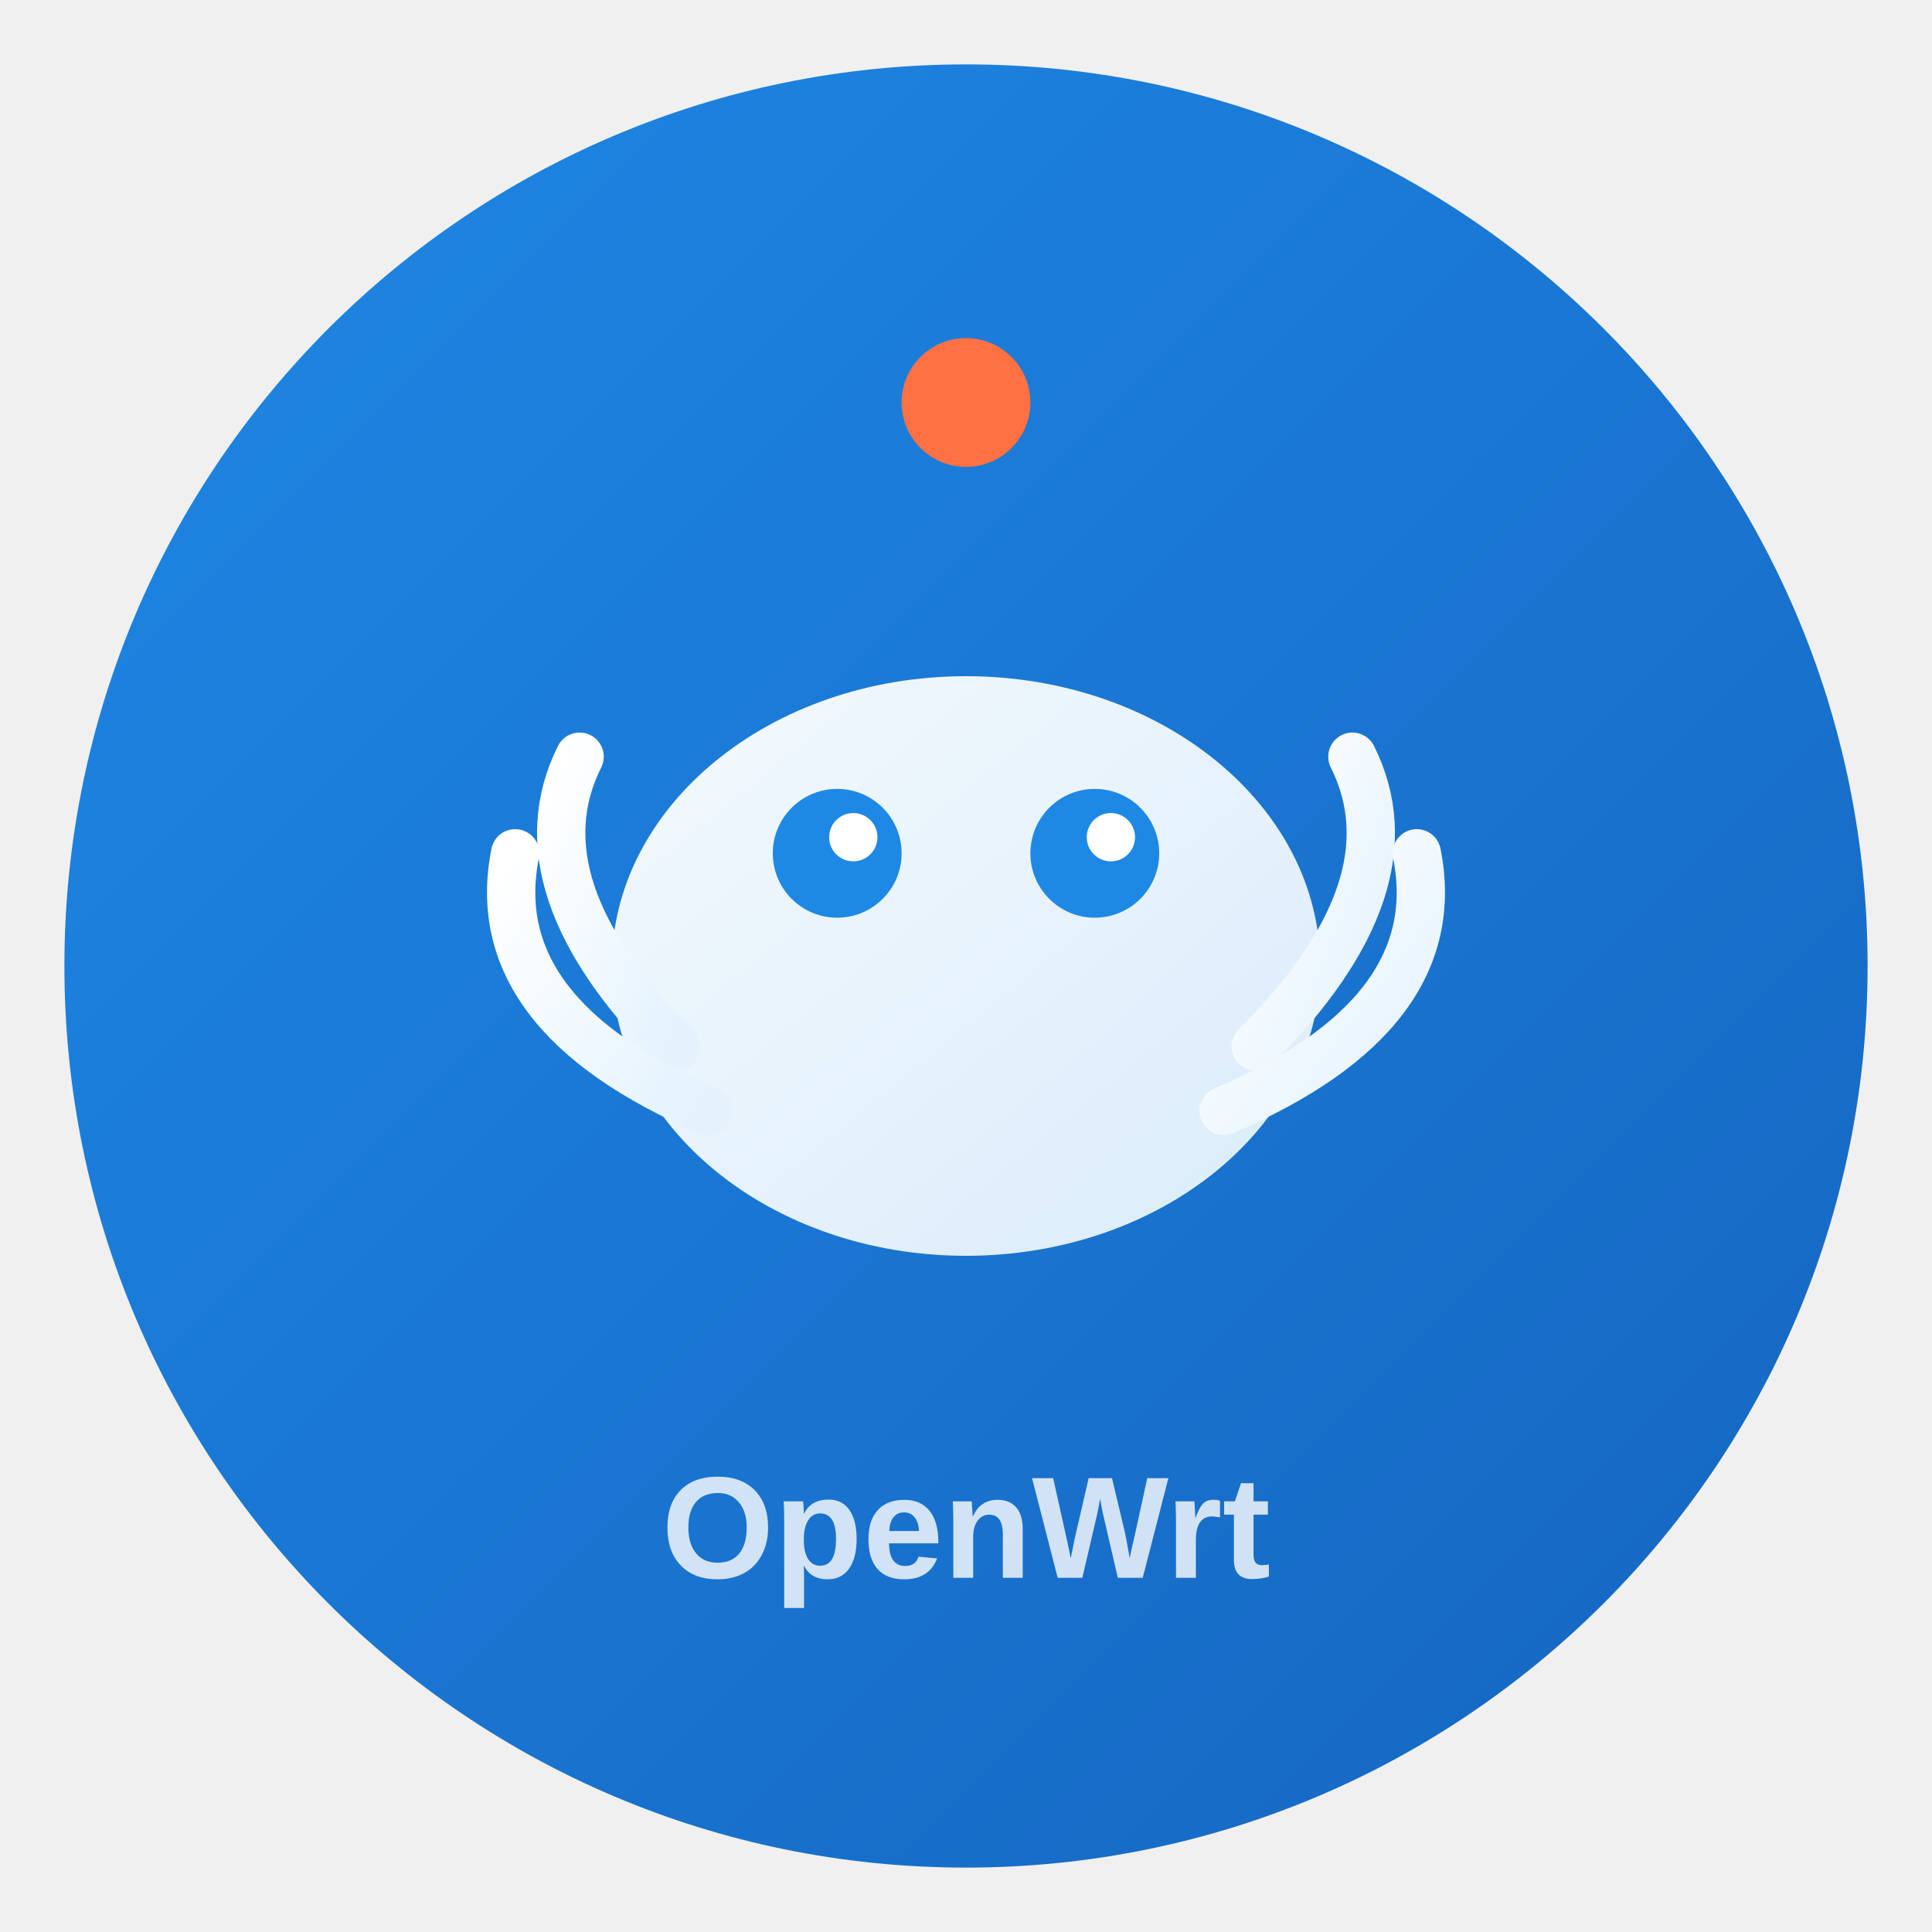
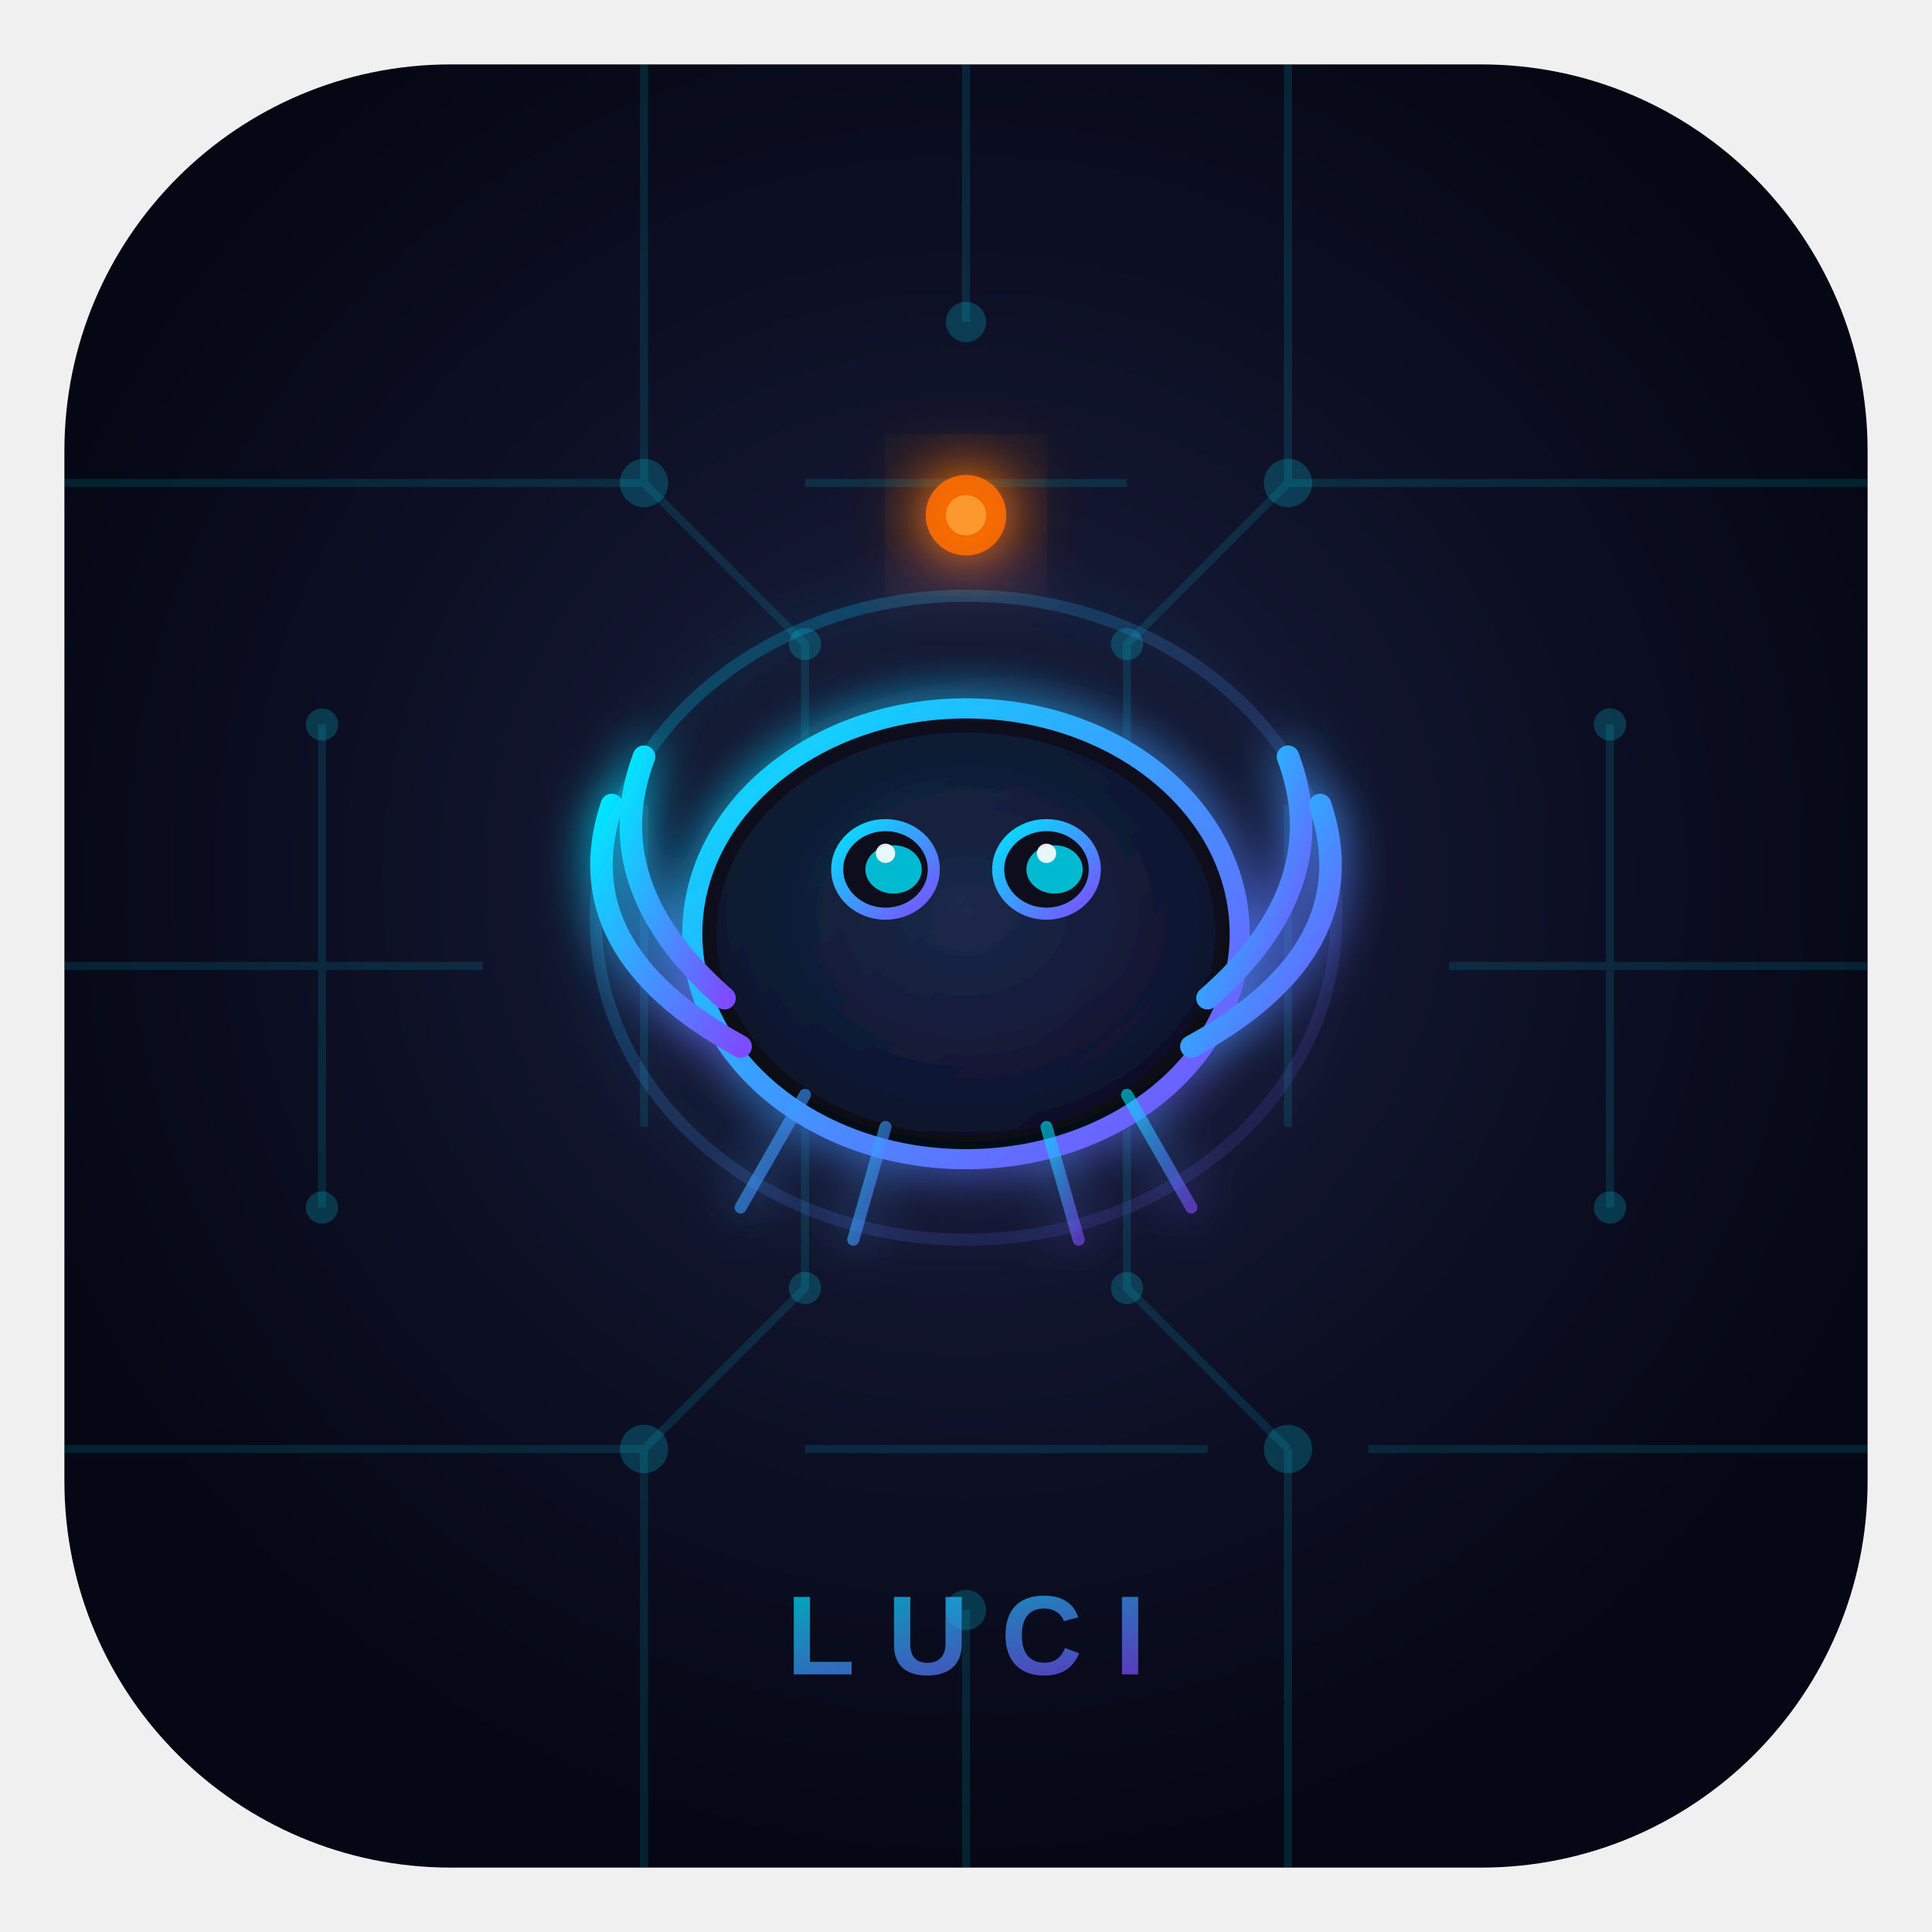
- <svg xmlns="http://www.w3.org/2000/svg" viewBox="0 0 120 120" width="120" height="120">
+ <svg xmlns="http://www.w3.org/2000/svg" viewBox="0 0 240 240" width="240" height="240">
  <defs>
-     <linearGradient id="bg" x1="0%" y1="0%" x2="100%" y2="100%">
-       <stop offset="0%" style="stop-color:#1e88e5;stop-opacity:1" />
-       <stop offset="100%" style="stop-color:#1565c0;stop-opacity:1" />
+     <radialGradient id="bg" cx="50%" cy="45%" r="55%">
+       <stop offset="0%" stop-color="#1a1f3c" />
+       <stop offset="60%" stop-color="#0d1025" />
+       <stop offset="100%" stop-color="#050714" />
+     </radialGradient>
+     <linearGradient id="claw" x1="0%" y1="0%" x2="100%" y2="100%">
+       <stop offset="0%" stop-color="#00e5ff" />
+       <stop offset="100%" stop-color="#7c4dff" />
    </linearGradient>
-     <linearGradient id="claw" x1="0%" y1="0%" x2="100%" y2="100%">
-       <stop offset="0%" style="stop-color:#ffffff;stop-opacity:1" />
-       <stop offset="100%" style="stop-color:#e3f2fd;stop-opacity:1" />
+     <linearGradient id="glow" x1="0%" y1="0%" x2="100%" y2="100%">
+       <stop offset="0%" stop-color="#00e5ff" stop-opacity="0.6" />
+       <stop offset="100%" stop-color="#7c4dff" stop-opacity="0.3" />
    </linearGradient>
+     <filter id="neon" x="-50%" y="-50%" width="200%" height="200%">
+       <feGaussianBlur stdDeviation="3" result="blur" />
+       <feMerge>
+         <feMergeNode in="blur" />
+         <feMergeNode in="SourceGraphic" />
+       </feMerge>
+     </filter>
+     <filter id="softGlow" x="-50%" y="-50%" width="200%" height="200%">
+       <feGaussianBlur stdDeviation="8" result="blur" />
+       <feMerge>
+         <feMergeNode in="blur" />
+         <feMergeNode in="SourceGraphic" />
+       </feMerge>
+     </filter>
+     <clipPath id="roundClip">
+       <rect x="8" y="8" width="224" height="224" rx="48" />
+     </clipPath>
  </defs>
-   <circle cx="60" cy="60" r="56" fill="url(#bg)" />
-   <g transform="translate(60,55)">
-     <ellipse cx="0" cy="5" rx="22" ry="18" fill="url(#claw)" opacity="0.95" />
-     <circle cx="-8" cy="-2" r="4" fill="#1e88e5" />
-     <circle cx="8" cy="-2" r="4" fill="#1e88e5" />
-     <circle cx="-7" cy="-3" r="1.5" fill="white" />
-     <circle cx="9" cy="-3" r="1.5" fill="white" />
-     <line x1="0" y1="-13" x2="0" y2="-28" stroke="url(#claw)" stroke-width="2.5" stroke-linecap="round" />
-     <circle cx="0" cy="-30" r="4" fill="#ff7043" />
-     <path d="M-18,10 Q-28,0 -24,-8" stroke="url(#claw)" stroke-width="3" fill="none" stroke-linecap="round" />
-     <path d="M-16,14 Q-30,8 -28,-2" stroke="url(#claw)" stroke-width="3" fill="none" stroke-linecap="round" />
-     <path d="M18,10 Q28,0 24,-8" stroke="url(#claw)" stroke-width="3" fill="none" stroke-linecap="round" />
-     <path d="M16,14 Q30,8 28,-2" stroke="url(#claw)" stroke-width="3" fill="none" stroke-linecap="round" />
+   <rect x="8" y="8" width="224" height="224" rx="48" fill="url(#bg)" />
+   <g clip-path="url(#roundClip)" opacity="0.12" stroke="#00e5ff" stroke-width="1" fill="none">
+     <line x1="8" y1="60" x2="80" y2="60" />
+     <line x1="100" y1="60" x2="140" y2="60" />
+     <line x1="160" y1="60" x2="232" y2="60" />
+     <line x1="8" y1="120" x2="60" y2="120" />
+     <line x1="180" y1="120" x2="232" y2="120" />
+     <line x1="8" y1="180" x2="80" y2="180" />
+     <line x1="100" y1="180" x2="150" y2="180" />
+     <line x1="170" y1="180" x2="232" y2="180" />
+     <line x1="80" y1="8" x2="80" y2="60" />
+     <line x1="80" y1="100" x2="80" y2="140" />
+     <line x1="80" y1="180" x2="80" y2="232" />
+     <line x1="160" y1="8" x2="160" y2="60" />
+     <line x1="160" y1="100" x2="160" y2="140" />
+     <line x1="160" y1="180" x2="160" y2="232" />
+     <line x1="120" y1="8" x2="120" y2="40" />
+     <line x1="120" y1="200" x2="120" y2="232" />
+     <line x1="40" y1="90" x2="40" y2="150" />
+     <line x1="200" y1="90" x2="200" y2="150" />
+     <polyline points="80,60 100,80 100,100" />
+     <polyline points="160,60 140,80 140,100" />
+     <polyline points="80,180 100,160 100,140" />
+     <polyline points="160,180 140,160 140,140" />
  </g>
-   <text x="60" y="98" text-anchor="middle" font-family="Arial,sans-serif" font-size="9" font-weight="bold" fill="white" opacity="0.8">OpenWrt</text>
+   <g clip-path="url(#roundClip)" opacity="0.2" fill="#00e5ff">
+     <circle cx="80" cy="60" r="3" />
+     <circle cx="160" cy="60" r="3" />
+     <circle cx="80" cy="180" r="3" />
+     <circle cx="160" cy="180" r="3" />
+     <circle cx="120" cy="40" r="2.5" />
+     <circle cx="120" cy="200" r="2.5" />
+     <circle cx="40" cy="90" r="2" />
+     <circle cx="40" cy="150" r="2" />
+     <circle cx="200" cy="90" r="2" />
+     <circle cx="200" cy="150" r="2" />
+     <circle cx="100" cy="80" r="2" />
+     <circle cx="140" cy="80" r="2" />
+     <circle cx="100" cy="160" r="2" />
+     <circle cx="140" cy="160" r="2" />
+   </g>
+   <g transform="translate(120,112)" filter="url(#neon)">
+     <ellipse cx="0" cy="2" rx="46" ry="40" fill="none" stroke="url(#glow)" stroke-width="1.5" opacity="0.4" />
+     <ellipse cx="0" cy="4" rx="34" ry="28" fill="url(#bg)" stroke="url(#claw)" stroke-width="2.5" />
+     <ellipse cx="0" cy="4" rx="31" ry="25" fill="url(#claw)" opacity="0.08" />
+     <g stroke="url(#claw)" stroke-width="0.8" opacity="0.25" fill="none">
+       <line x1="-20" y1="4" x2="-8" y2="4" />
+       <line x1="8" y1="4" x2="20" y2="4" />
+       <line x1="0" y1="-8" x2="0" y2="-2" />
+       <line x1="0" y1="10" x2="0" y2="16" />
+       <line x1="-12" y1="-4" x2="-6" y2="-4" />
+       <line x1="6" y1="-4" x2="12" y2="-4" />
+       <line x1="-12" y1="12" x2="-6" y2="12" />
+       <line x1="6" y1="12" x2="12" y2="12" />
+     </g>
+     <ellipse cx="-10" cy="-4" rx="6" ry="5.5" fill="#0a0e1a" stroke="url(#claw)" stroke-width="1.5" />
+     <ellipse cx="10" cy="-4" rx="6" ry="5.5" fill="#0a0e1a" stroke="url(#claw)" stroke-width="1.5" />
+     <ellipse cx="-9" cy="-4" rx="3.5" ry="3" fill="#00e5ff" opacity="0.8" />
+     <ellipse cx="11" cy="-4" rx="3.5" ry="3" fill="#00e5ff" opacity="0.8" />
+     <circle cx="-10" cy="-6" r="1.2" fill="white" opacity="0.9" />
+     <circle cx="10" cy="-6" r="1.2" fill="white" opacity="0.9" />
+     <line x1="0" y1="-24" x2="0" y2="-44" stroke="url(#claw)" stroke-width="2" stroke-linecap="round" />
+     <circle cx="0" cy="-48" r="5" fill="#ff6d00" filter="url(#softGlow)" opacity="0.9" />
+     <circle cx="0" cy="-48" r="2.5" fill="#ffab40" opacity="0.7" />
+     <g stroke="url(#claw)" stroke-width="2.8" fill="none" stroke-linecap="round">
+       <path d="M-30,12 Q-46,-2 -40,-18" />
+       <path d="M-28,18 Q-50,6 -44,-12" />
+     </g>
+     <g stroke="url(#claw)" stroke-width="2.8" fill="none" stroke-linecap="round">
+       <path d="M30,12 Q46,-2 40,-18" />
+       <path d="M28,18 Q50,6 44,-12" />
+     </g>
+     <g stroke="url(#claw)" stroke-width="1.5" fill="none" stroke-linecap="round" opacity="0.6">
+       <path d="M-20,24 L-28,38" />
+       <path d="M-10,28 L-14,42" />
+       <path d="M10,28 L14,42" />
+       <path d="M20,24 L28,38" />
+     </g>
+   </g>
+   <text x="120" y="208" text-anchor="middle" font-family="'SF Pro Display','Segoe UI',Arial,sans-serif" font-size="14" font-weight="600" fill="url(#claw)" opacity="0.7" letter-spacing="4">LUCI</text>
</svg>
